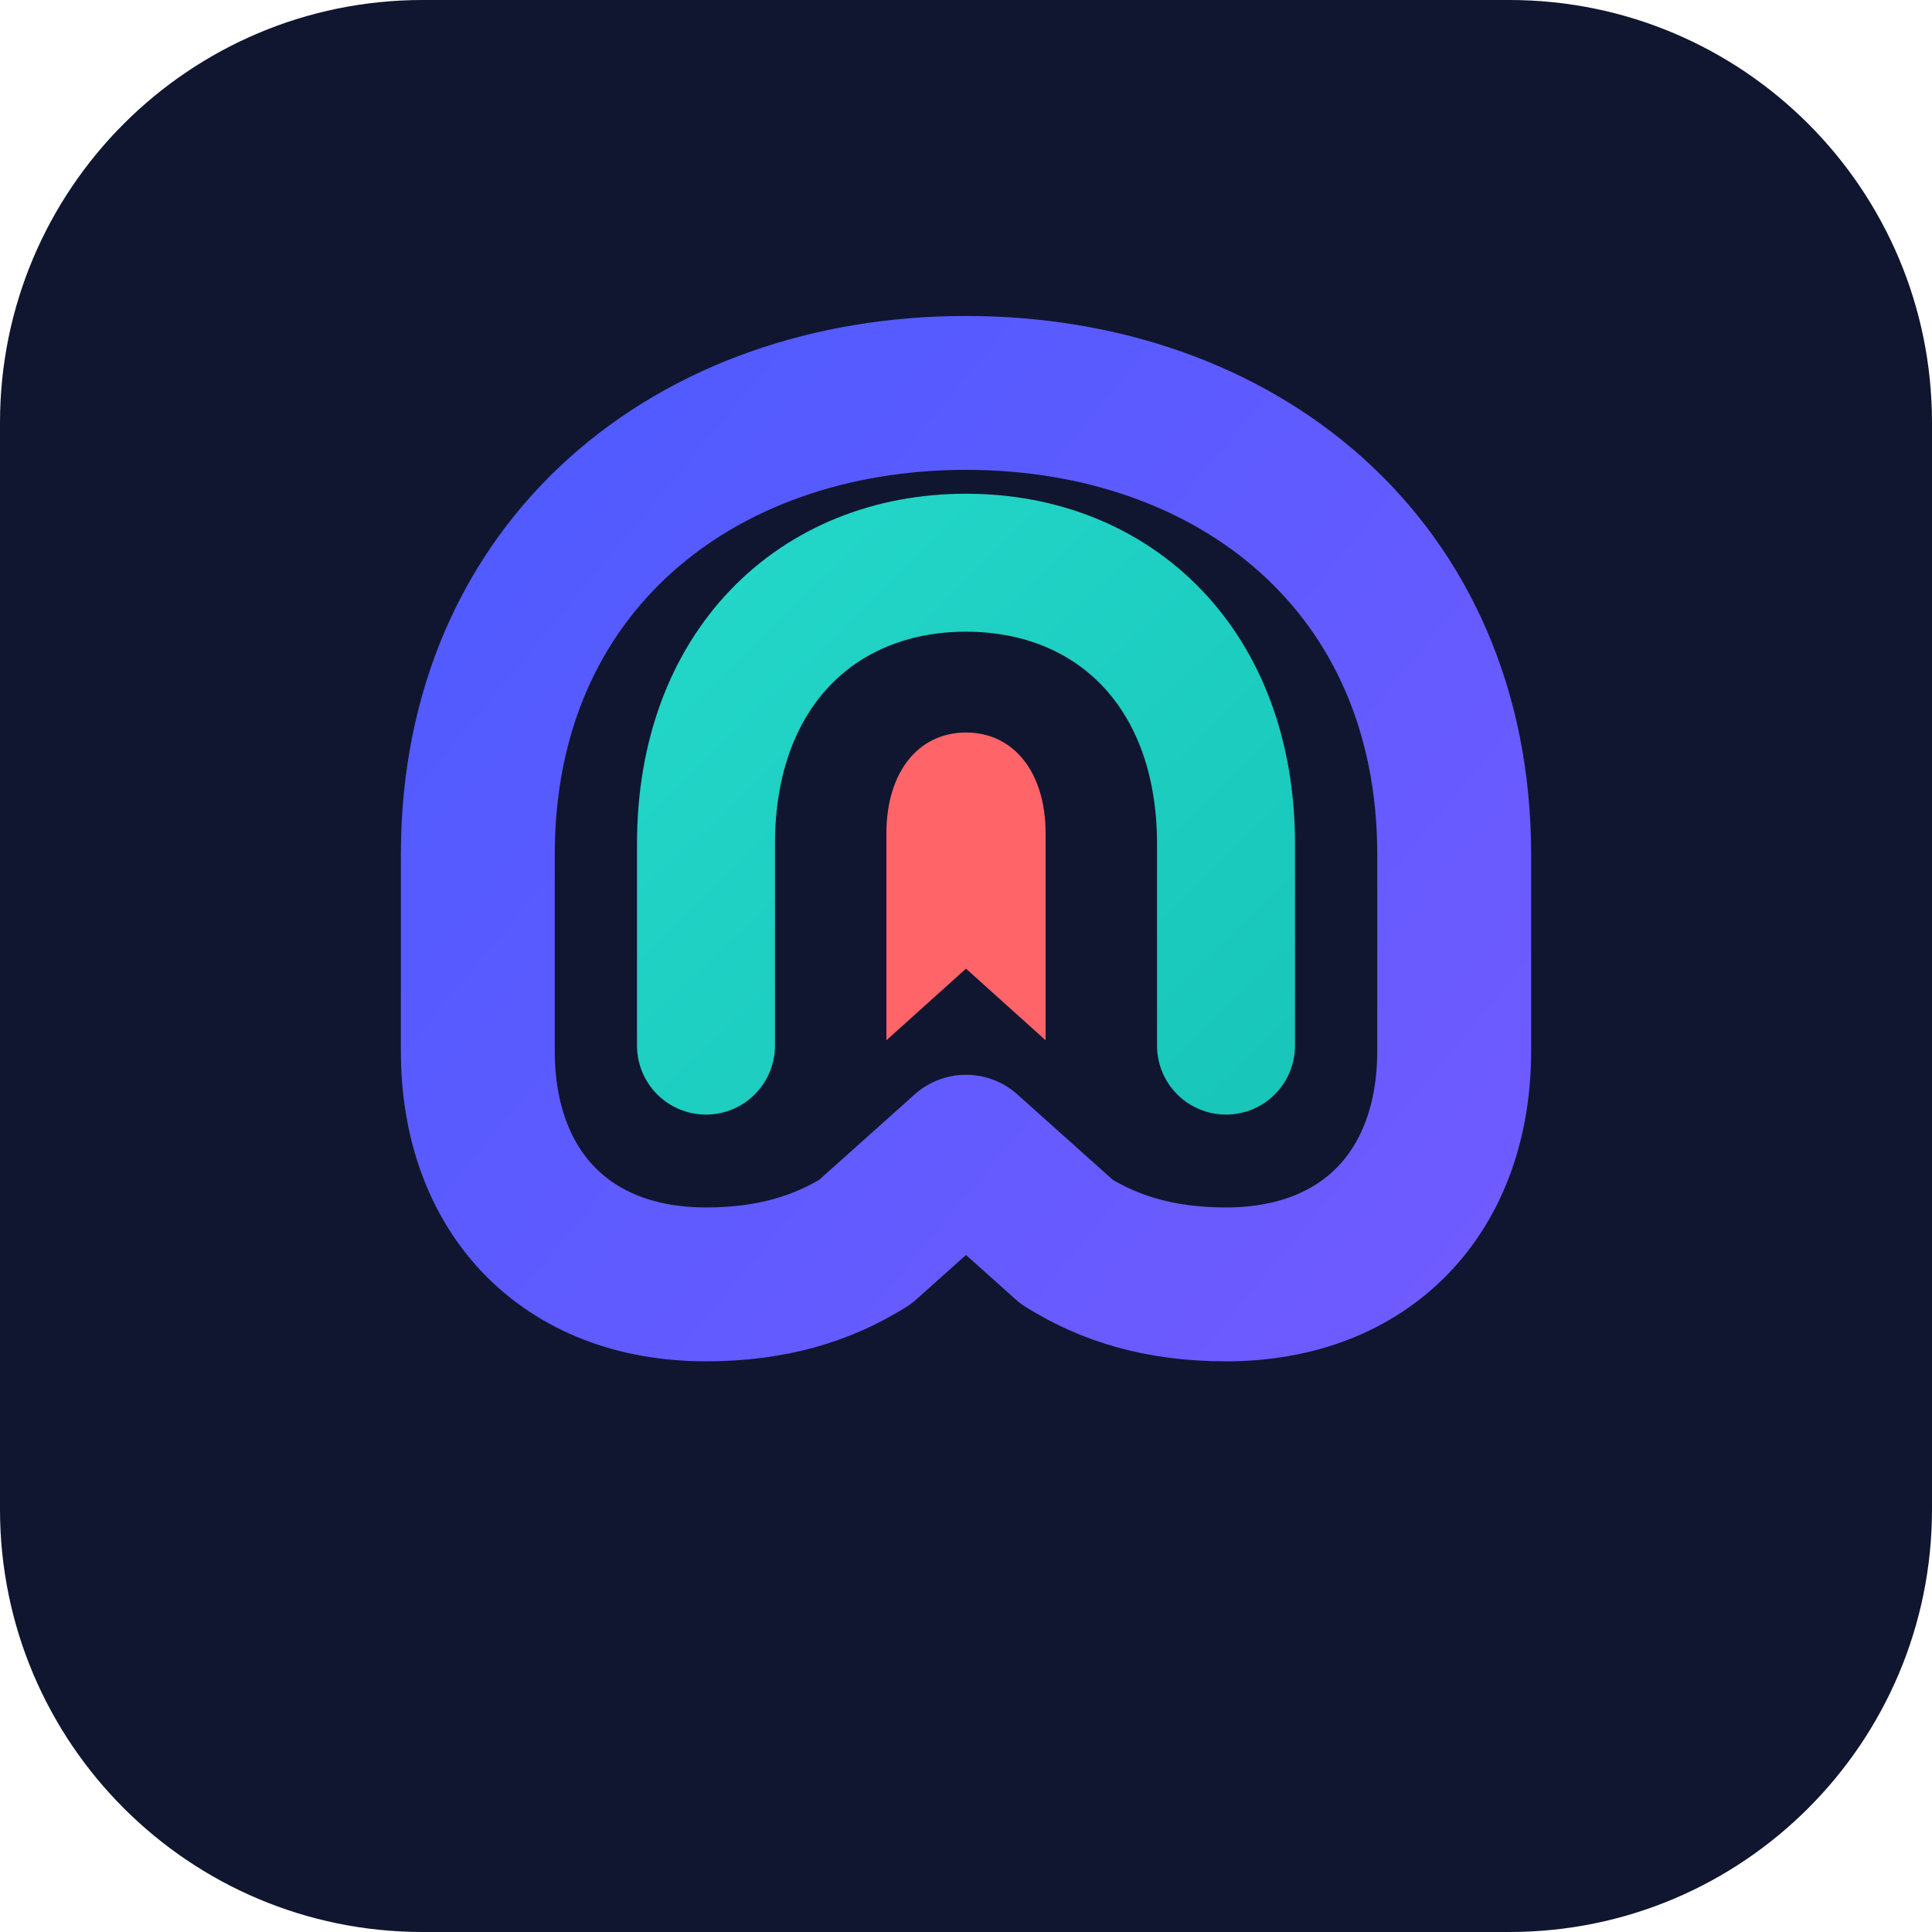
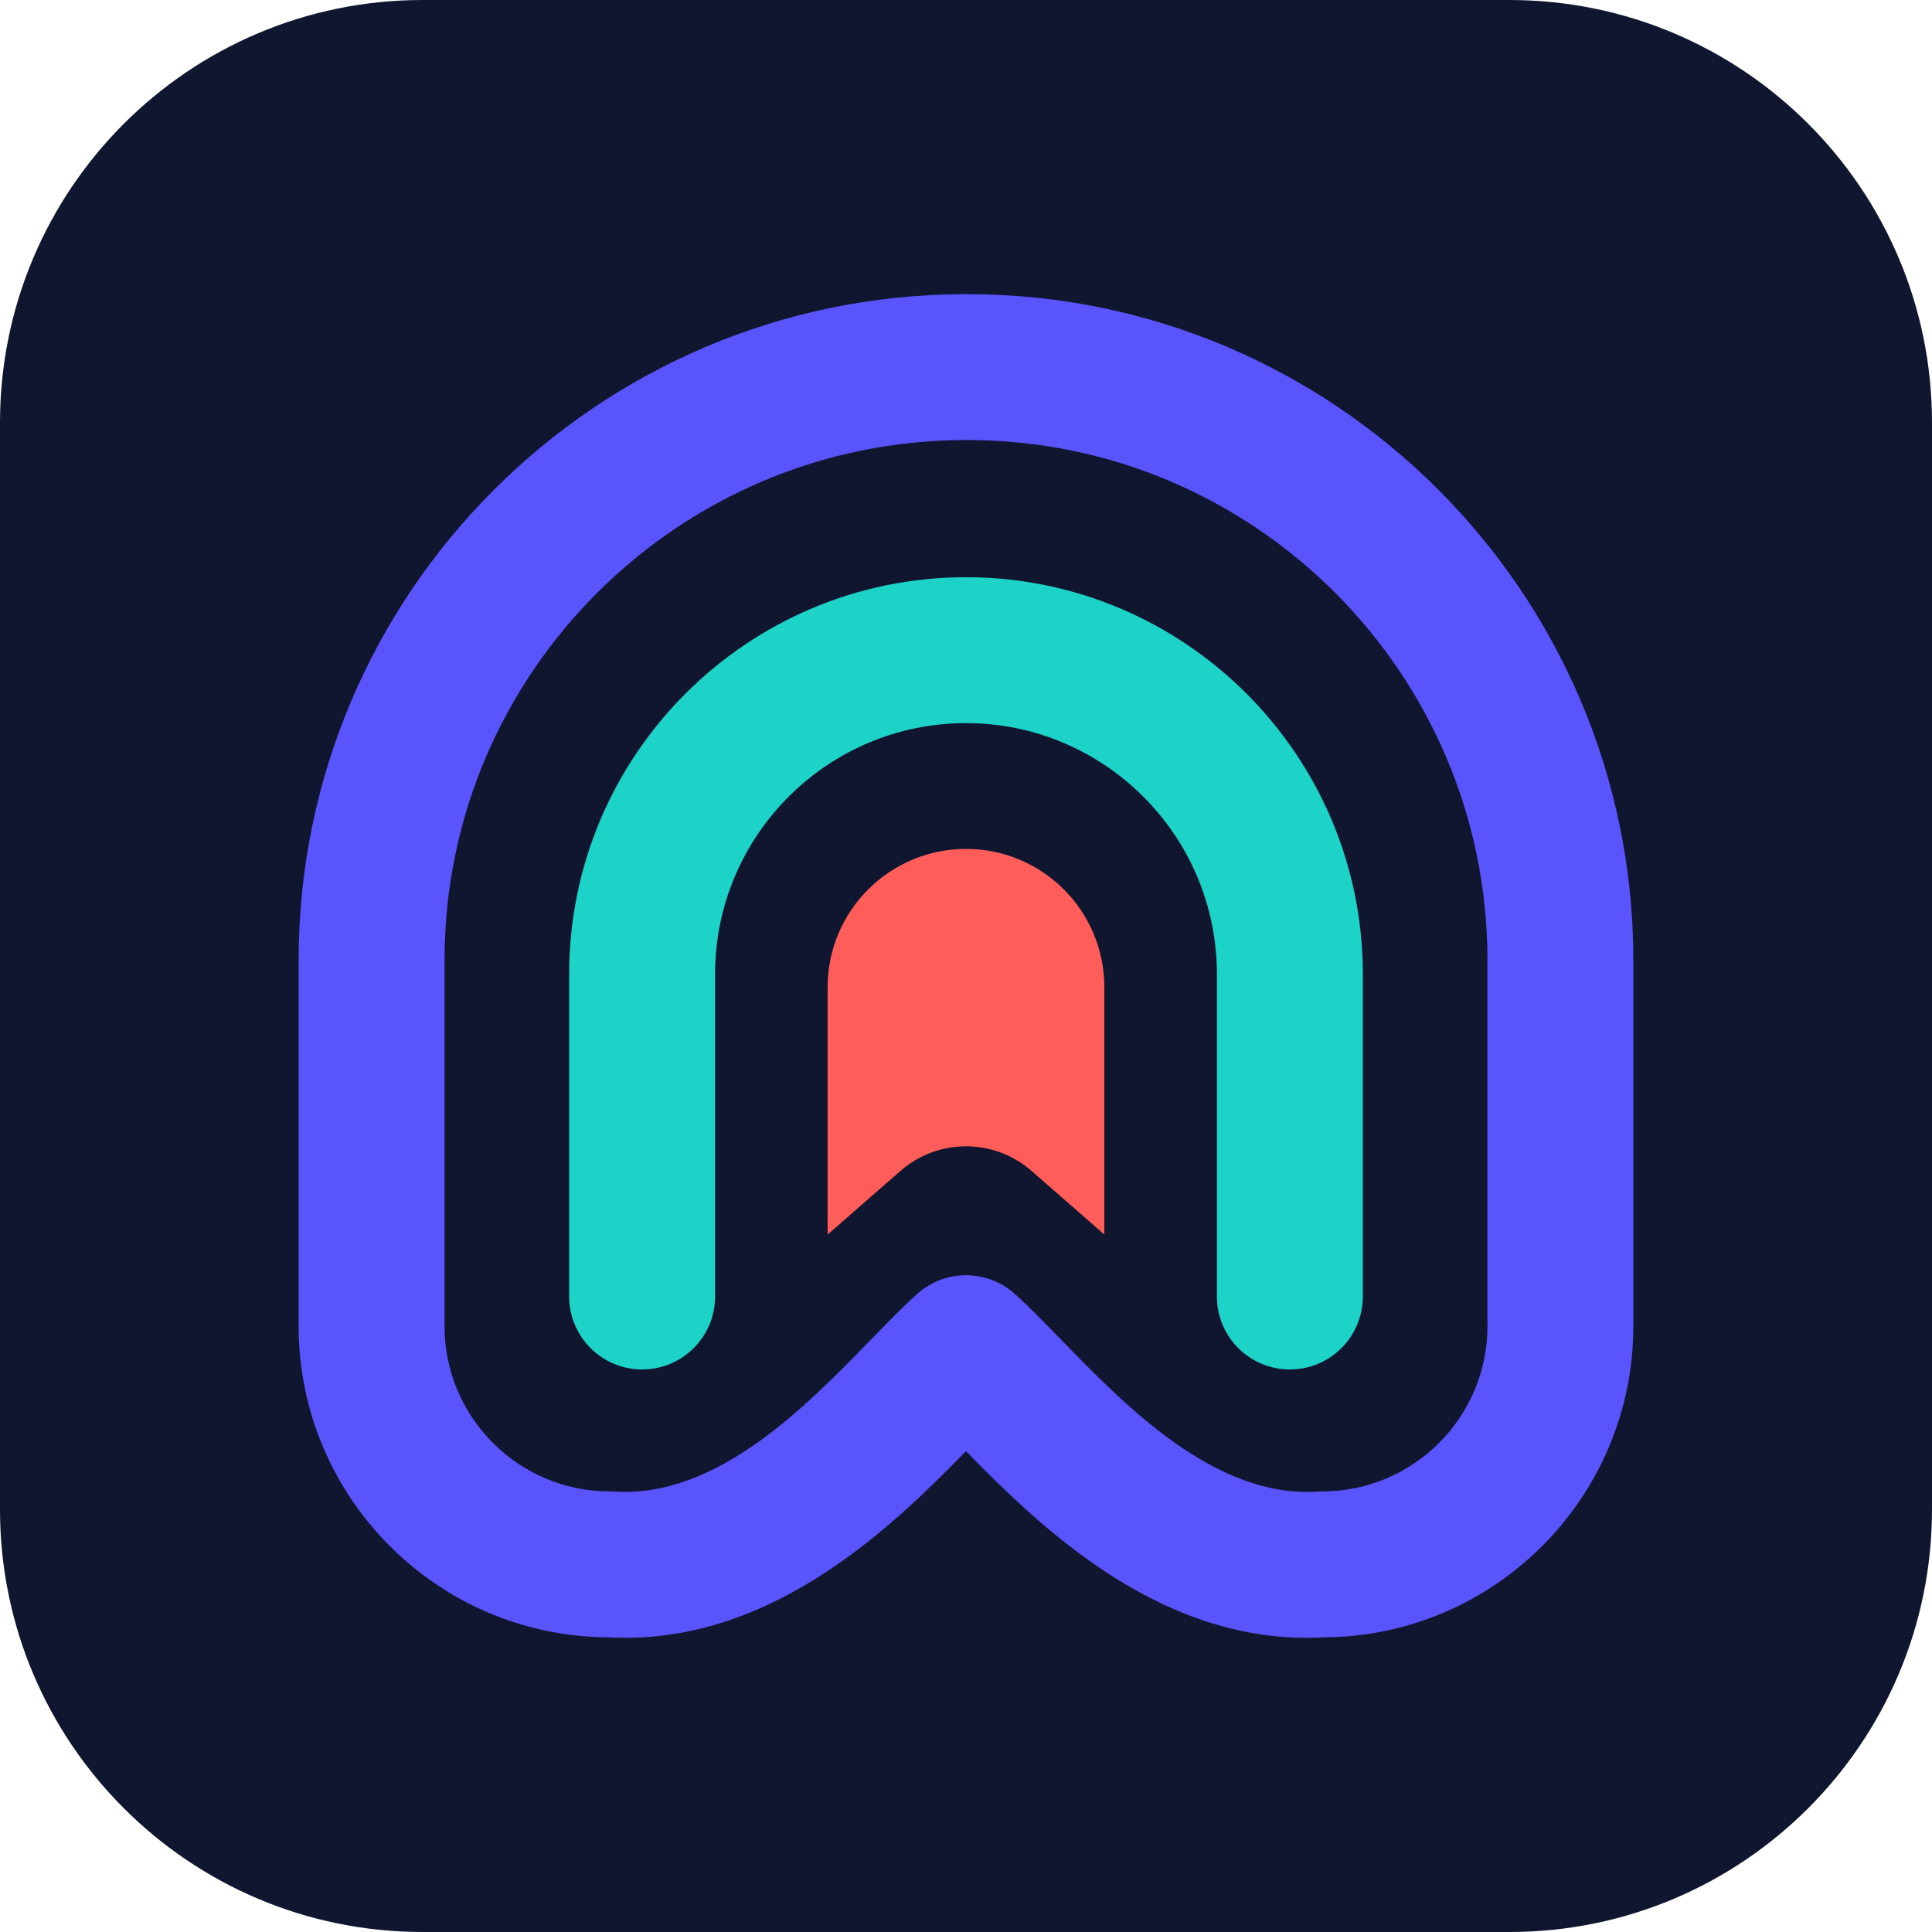
- <svg xmlns="http://www.w3.org/2000/svg" viewBox="0 0 512 512" role="img" aria-labelledby="title">
-   <rect width="512" height="512" rx="112" fill="#10162F" />
-   <defs>
-     <linearGradient id="indigo" x1="64" y1="64" x2="448" y2="384" gradientUnits="userSpaceOnUse">
-       <stop stop-color="#4F5BFF" />
-       <stop offset="1" stop-color="#705BFF" />
-     </linearGradient>
-     <linearGradient id="aqua" x1="160" y1="112" x2="352" y2="312" gradientUnits="userSpaceOnUse">
-       <stop stop-color="#22D6C8" />
-       <stop offset="1" stop-color="#18C7BA" />
-     </linearGradient>
-   </defs>
-   <g transform="translate(76 76) scale(.703125)">
-     <path d="M256 326 218 360c-16 10-35 16-60 16-53 0-86-35-86-88v-74C72 105 154 40 256 40s184 65 184 174v74c0 53-33 88-86 88-25 0-44-6-60-16l-38-34Z" fill="none" stroke="url(#indigo)" stroke-width="58" stroke-linejoin="round" />
-     <path d="M158 286v-76c0-66 42-106 98-106s98 40 98 106v76" fill="none" stroke="url(#aqua)" stroke-width="52" stroke-linecap="round" />
-     <path fill="#FF6469" d="M226 284v-78c0-23 12-38 30-38s30 15 30 38v78l-30-27-30 27Z" />
-   </g>
+ <svg xmlns="http://www.w3.org/2000/svg" viewBox="0 0 1024 1024" role="img" aria-labelledby="title">
+   <rect width="1024" height="1024" rx="224" fill="#10162F" />
+   <svg x="148" y="148" width="728" height="728" viewBox="299 291 955 961">
+     <g transform="matrix(4.166667,0,0,4.166667,0,0)">
+       <g transform="matrix(1,0,0,1,186.3638,230.2581)">
+         <path d="M0,-64.76C-12.83,-64.76 -23.24,-54.36 -23.24,-41.53L-23.24,0L-11.01,-10.69C-7.86,-13.44 -3.93,-14.82 0,-14.82C3.93,-14.82 7.85,-13.44 11,-10.69L23.23,0L23.23,-41.53C23.23,-54.36 12.83,-64.76 0,-64.76" style="fill:rgb(254,93,90);fill-rule:nonzero;" />
+       </g>
+       <g transform="matrix(1,0,0,1,240.7417,119.8758)">
+         <path d="M0,133.032C-6.766,133.032 -12.25,127.548 -12.25,120.782L-12.25,66.634C-12.25,43.401 -31.151,24.5 -54.383,24.5C-77.615,24.5 -96.516,43.401 -96.516,66.634L-96.516,120.782C-96.516,127.548 -102,133.032 -108.766,133.032C-115.532,133.032 -121.016,127.548 -121.016,120.782L-121.016,66.634C-121.016,29.891 -91.125,0 -54.383,0C-17.642,0 12.25,29.891 12.25,66.634L12.25,120.782C12.25,127.548 6.766,133.032 0,133.032" style="fill:rgb(29,210,199);fill-rule:nonzero;" />
+       </g>
+       <g transform="matrix(1,0,0,1,186.3589,274.9328)">
+         <path d="M0,-178.089C-48.281,-178.089 -87.561,-138.91 -87.561,-90.754L-87.561,-29.291C-87.561,-13.992 -75.115,-1.546 -59.816,-1.546C-59.552,-1.546 -59.288,-1.537 -59.024,-1.52C-41.844,-0.41 -26.861,-15.821 -15.921,-27.075C-13.042,-30.037 -10.556,-32.594 -8.161,-34.734C-3.512,-38.886 3.512,-38.886 8.161,-34.734C10.556,-32.594 13.042,-30.037 15.921,-27.075C26.862,-15.821 41.869,-0.404 59.025,-1.52C59.289,-1.537 59.552,-1.546 59.816,-1.546C75.115,-1.546 87.561,-13.992 87.561,-29.291L87.561,-90.754C87.561,-138.91 48.383,-178.089 0.226,-178.089L0,-178.089ZM-57.217,23.038C-58.208,23.038 -59.205,23.011 -60.213,22.953C-88.84,22.74 -112.061,-0.615 -112.061,-29.291L-112.061,-90.754C-112.061,-152.307 -61.972,-202.405 -0.337,-202.589L0.226,-202.589C61.892,-202.589 112.061,-152.42 112.061,-90.754L112.061,-29.291C112.061,-0.615 88.84,22.74 60.213,22.953C33.158,24.5 12.733,4.738 0,-8.307C-12.258,4.251 -31.646,23.037 -57.217,23.038" style="fill:rgb(90,84,252);fill-rule:nonzero;" />
+       </g>
+     </g>
+   </svg>
</svg>
